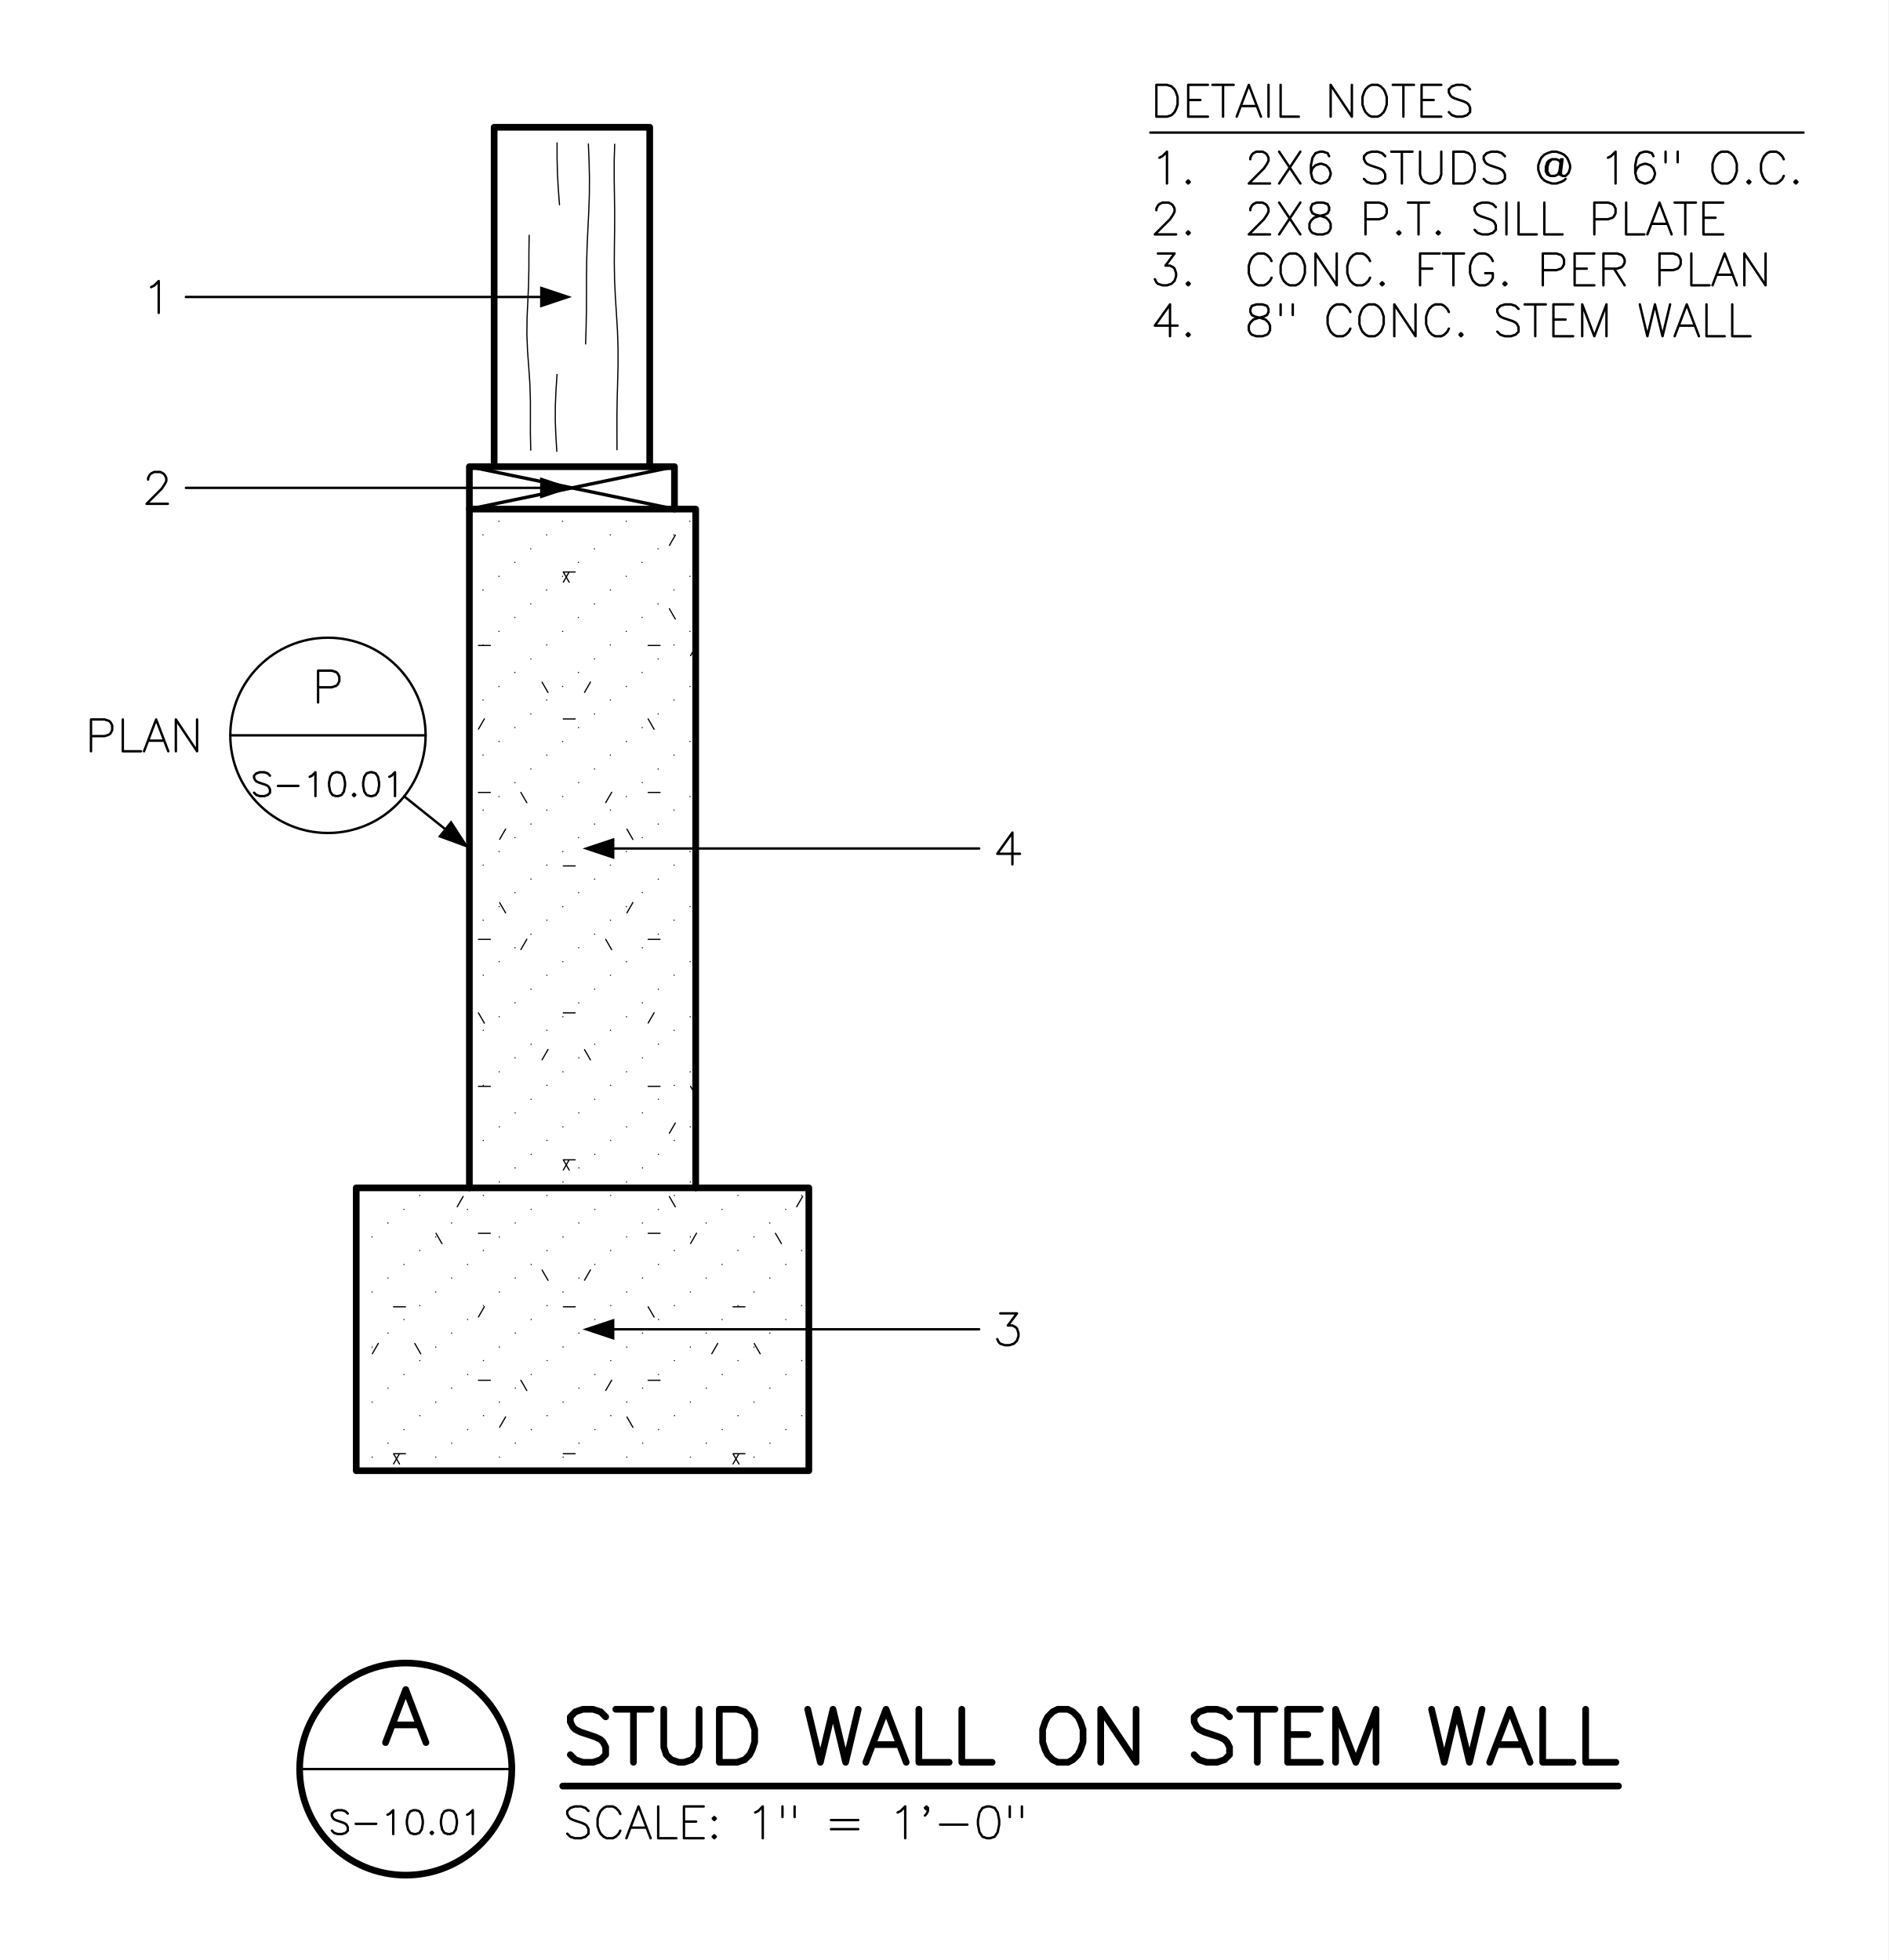
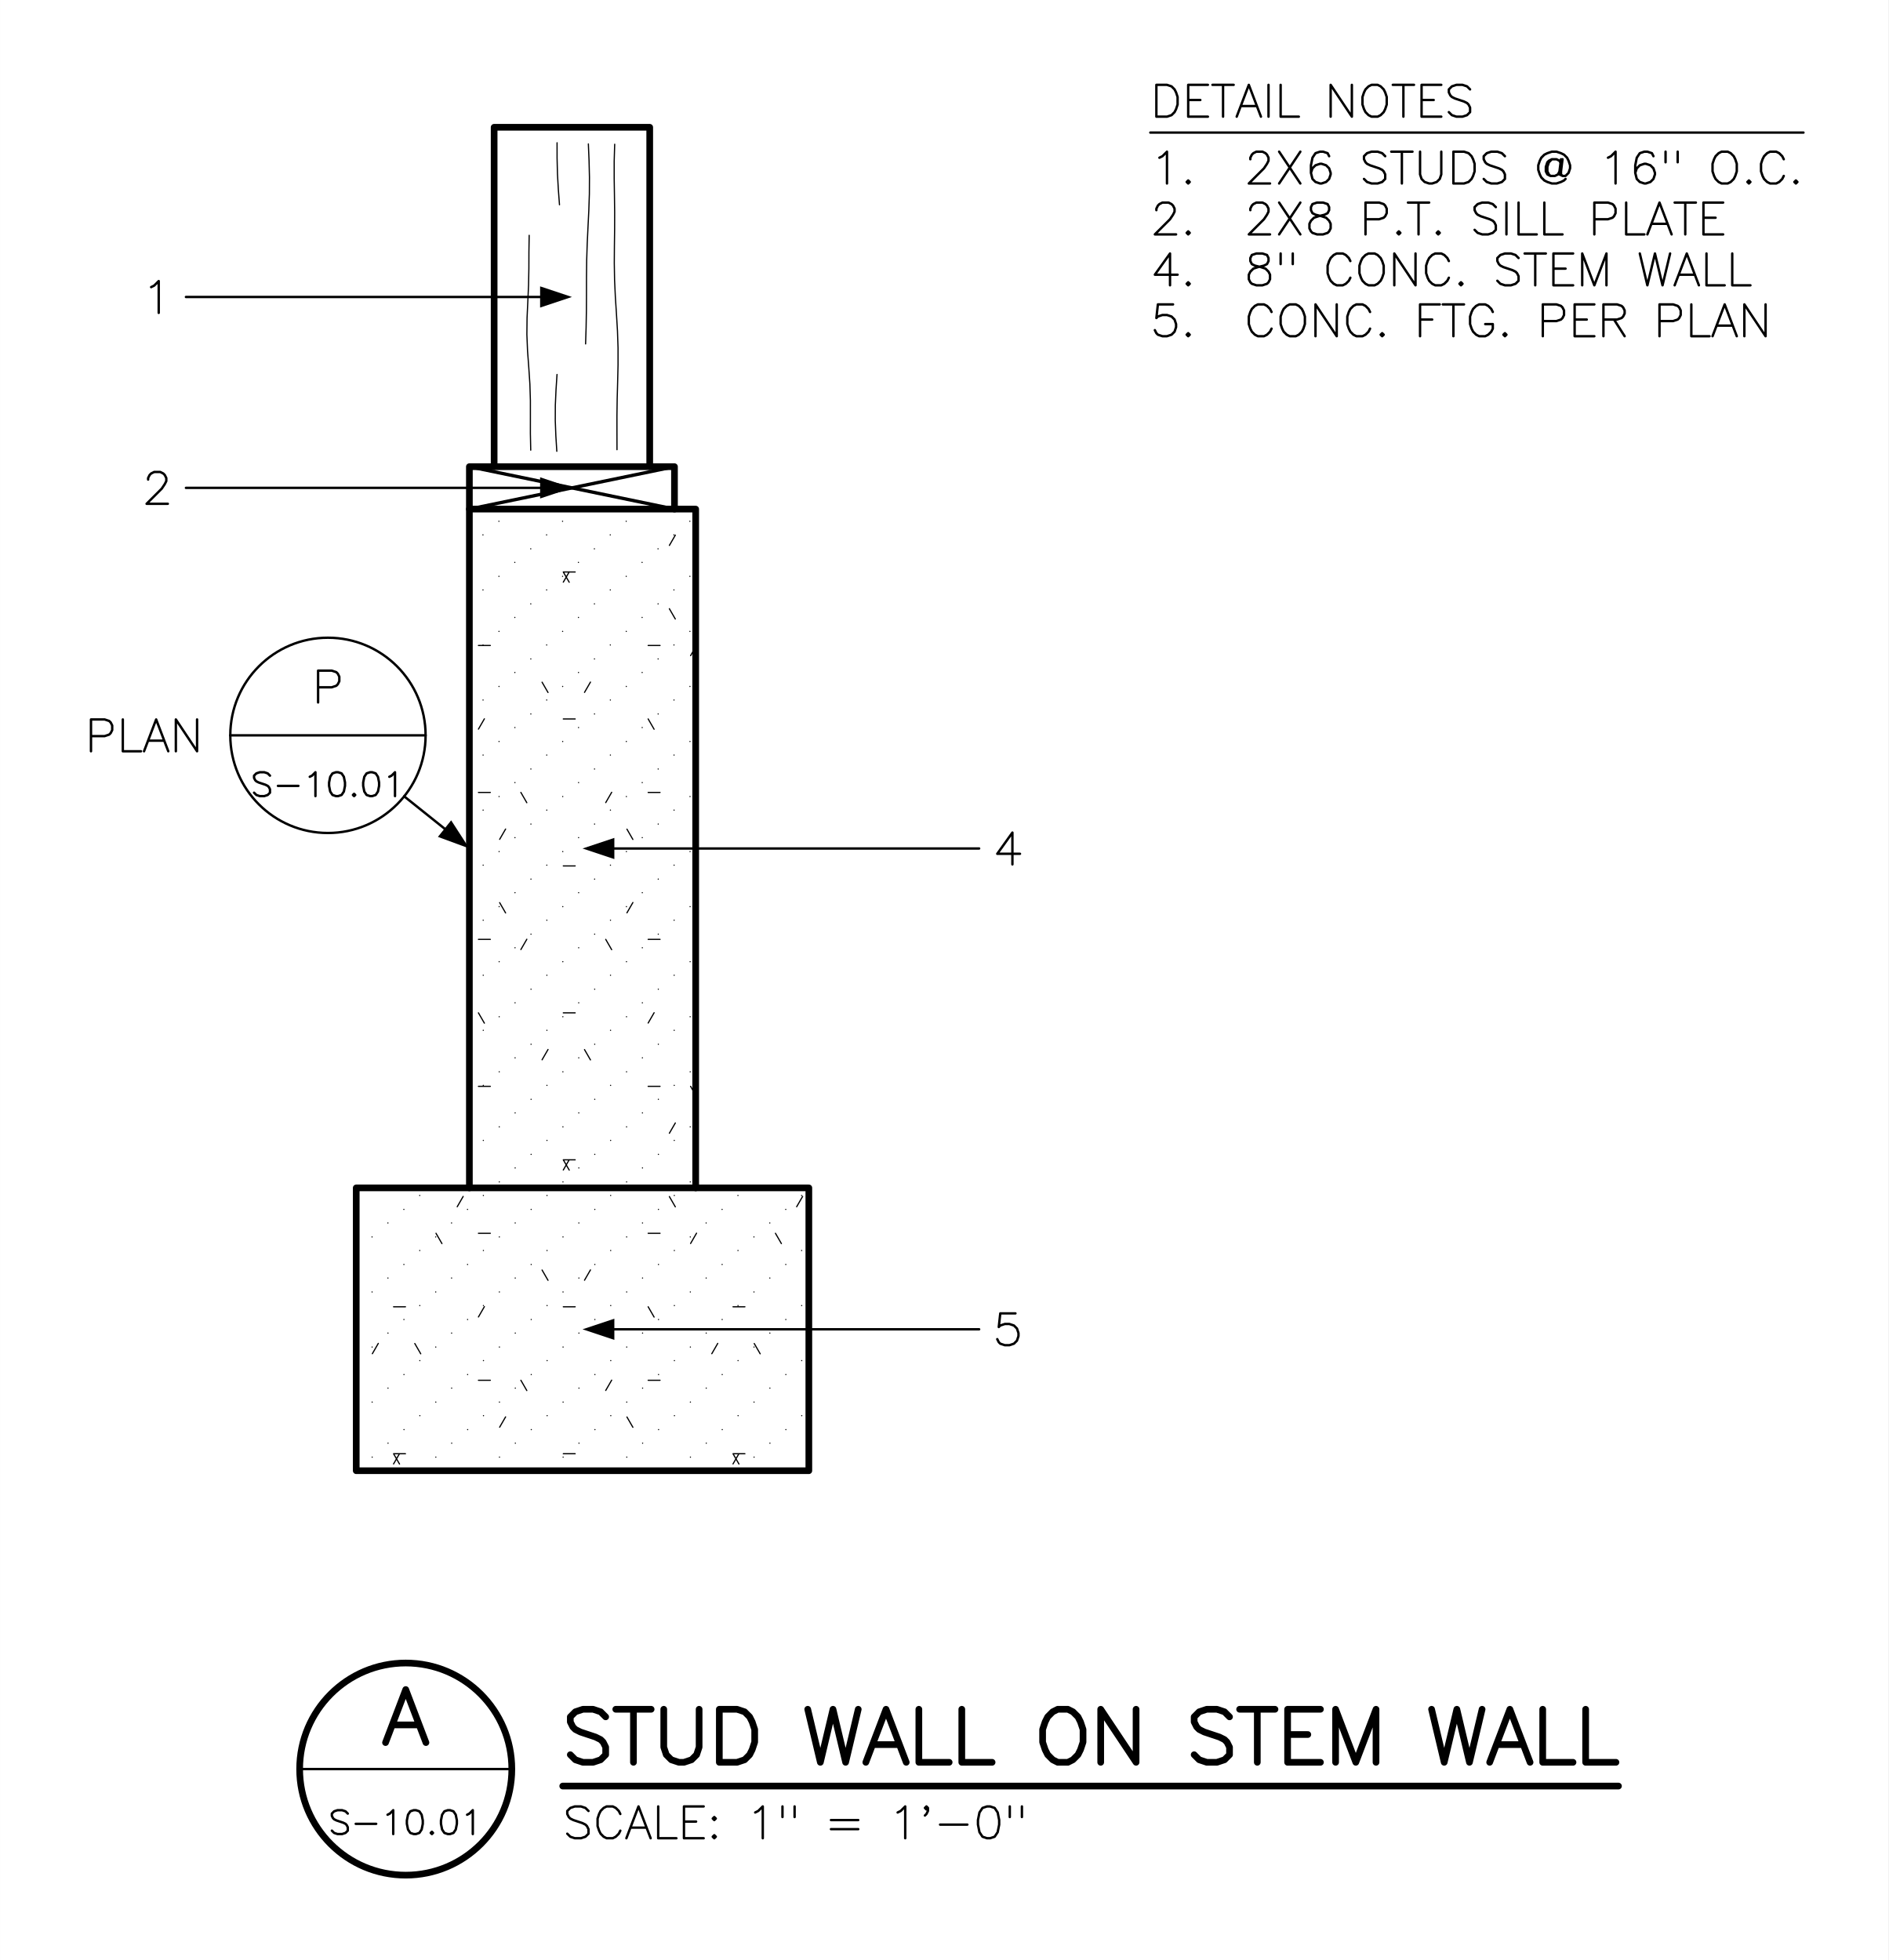
<svg xmlns="http://www.w3.org/2000/svg" width="5.563in" height="5.775in" viewBox="0 0 534.011 554.4">
  <rect width="100%" height="100%" fill="#fff" />
  <g id="S-DETL-PATT">
    <g data-src="ftg">
      <path d="M109.721 408.214h0M127.721 408.214h0M145.721 408.214h0M163.721 408.214h0M181.721 408.214h0M199.721 408.214h0M217.721 408.214h0M118.716 400.429h0M136.716 400.429h0M154.716 400.429h0M172.716 400.429h0M190.716 400.429h0M208.716 400.429h0M226.716 400.429h0M109.711 392.643h0M127.711 392.643h0M145.711 392.643h0M163.711 392.643h0M181.711 392.643h0M199.711 392.643h0M217.711 392.643h0M118.707 384.858h0M136.707 384.858h0M154.707 384.858h0M172.707 384.858h0M190.707 384.858h0M208.707 384.858h0M226.707 384.858h0M109.702 377.072h0M127.702 377.072h0M145.702 377.072h0M163.702 377.072h0M181.702 377.072h0M199.702 377.072h0M217.702 377.072h0M118.697 369.286h0M136.697 369.286h0M154.697 369.286h0M172.697 369.286h0M190.697 369.286h0M208.697 369.286h0M226.697 369.286h0M109.692 361.501h0M127.692 361.501h0M145.692 361.501h0M163.692 361.501h0M181.692 361.501h0M199.692 361.501h0M217.692 361.501h0M118.687 353.715h0M136.687 353.715h0M154.687 353.715h0M172.687 353.715h0M190.687 353.715h0M208.687 353.715h0M226.687 353.715h0M109.683 345.93h0M127.683 345.93h0M145.683 345.93h0M163.683 345.93h0M181.683 345.93h0M199.683 345.93h0M217.683 345.93h0M118.678 338.144h0M136.678 338.144h0M154.678 338.144h0M172.678 338.144h0M190.678 338.144h0M208.678 338.144h0M226.678 338.144h0M105.238 412.16h0M123.238 412.16h0M141.238 412.16h0M159.238 412.16h0M177.238 412.16h0M195.238 412.16h0M213.238 412.16h0M114.233 404.374h0M132.233 404.374h0M150.233 404.374h0M168.233 404.374h0M186.233 404.374h0M204.233 404.374h0M222.233 404.374h0M105.228 396.589h0M123.228 396.589h0M141.228 396.589h0M159.228 396.589h0M177.228 396.589h0M195.228 396.589h0M213.228 396.589h0M114.223 388.803h0M132.223 388.803h0M150.223 388.803h0M168.223 388.803h0M186.223 388.803h0M204.223 388.803h0M222.223 388.803h0M105.219 381.018h0M123.219 381.018h0M141.219 381.018h0M159.219 381.018h0M177.219 381.018h0M195.219 381.018h0M213.219 381.018h0M114.214 373.232h0M132.214 373.232h0M150.214 373.232h0M168.214 373.232h0M186.214 373.232h0M204.214 373.232h0M222.214 373.232h0M105.209 365.446h0M123.209 365.446h0M141.209 365.446h0M159.209 365.446h0M177.209 365.446h0M195.209 365.446h0M213.209 365.446h0M114.204 357.661h0M132.204 357.661h0M150.204 357.661h0M168.204 357.661h0M186.204 357.661h0M204.204 357.661h0M222.204 357.661h0M105.199 349.875h0M123.199 349.875h0M141.199 349.875h0M159.199 349.875h0M177.199 349.875h0M195.199 349.875h0M213.199 349.875h0M114.195 342.09h0M132.195 342.09h0M150.195 342.09h0M168.195 342.09h0M186.195 342.09h0M204.195 342.09h0M222.195 342.09h0M207.284 414.079L208.964 411.169M201.284 382.902L202.964 379.992M225.284 341.333L226.964 338.423M171.285 393.295L172.965 390.385M195.285 351.726L196.965 348.816M141.285 403.687L142.965 400.778M165.285 362.118L166.965 359.208M111.286 414.08L112.966 411.17M135.286 372.511L136.966 369.601M105.286 382.903L106.966 379.994M129.286 341.334L130.966 338.424M100.726 349.234L100.967 348.817M186.646 348.848L183.286 348.848M138.646 348.848L135.286 348.848M210.646 369.632L207.286 369.632M162.646 369.632L159.286 369.632M114.646 369.632L111.286 369.632M186.646 390.416L183.286 390.416M138.646 390.416L135.286 390.416M210.646 411.2L207.286 411.2M162.646 411.2L159.286 411.2M114.646 411.2L111.286 411.2M111.286 411.2L112.966 414.11M117.285 380.023L118.965 382.933M123.285 348.847L124.965 351.757M147.285 390.416L148.965 393.326M153.284 359.239L154.964 362.149M177.284 400.809L178.964 403.718M183.284 369.632L184.964 372.542M207.284 411.201L208.964 414.111M189.283 338.455L190.963 341.365M213.283 380.025L214.963 382.934M219.283 348.848L220.963 351.758" fill="none" stroke="#000" stroke-linecap="round" stroke-linejoin="round" stroke-width="0.34" />
    </g>
    <g data-src="stem">
      <path d="M145.673 330.358h0M163.673 330.358h0M181.673 330.358h0M136.668 322.573h0M154.668 322.573h0M172.668 322.573h0M190.668 322.573h0M145.663 314.787h0M163.663 314.787h0M181.663 314.787h0M136.659 307.002h0M154.659 307.002h0M172.659 307.002h0M190.659 307.002h0M145.654 299.216h0M163.654 299.216h0M181.654 299.216h0M136.649 291.43h0M154.649 291.43h0M172.649 291.43h0M190.649 291.43h0M145.644 283.645h0M163.644 283.645h0M181.644 283.645h0M136.639 275.859h0M154.639 275.859h0M172.639 275.859h0M190.639 275.859h0M145.635 268.074h0M163.635 268.074h0M181.635 268.074h0M136.63 260.288h0M154.63 260.288h0M172.63 260.288h0M190.63 260.288h0M145.625 252.502h0M163.625 252.502h0M181.625 252.502h0M136.62 244.717h0M154.62 244.717h0M172.62 244.717h0M190.62 244.717h0M145.615 236.931h0M163.615 236.931h0M181.615 236.931h0M136.611 229.146h0M154.611 229.146h0M172.611 229.146h0M190.611 229.146h0M145.606 221.36h0M163.606 221.36h0M181.606 221.36h0M136.601 213.574h0M154.601 213.574h0M172.601 213.574h0M190.601 213.574h0M145.596 205.789h0M163.596 205.789h0M181.596 205.789h0M136.591 198.003h0M154.591 198.003h0M172.591 198.003h0M190.591 198.003h0M145.587 190.218h0M163.587 190.218h0M181.587 190.218h0M136.582 182.432h0M154.582 182.432h0M172.582 182.432h0M190.582 182.432h0M145.577 174.646h0M163.577 174.646h0M181.577 174.646h0M136.572 166.861h0M154.572 166.861h0M172.572 166.861h0M190.572 166.861h0M145.567 159.075h0M163.567 159.075h0M181.567 159.075h0M136.563 151.29h0M154.563 151.29h0M172.563 151.29h0M190.563 151.29h0M141.19 334.304h0M159.19 334.304h0M177.19 334.304h0M195.19 334.304h0M150.185 326.518h0M168.185 326.518h0M186.185 326.518h0M141.18 318.733h0M159.18 318.733h0M177.18 318.733h0M195.18 318.733h0M150.175 310.947h0M168.175 310.947h0M186.175 310.947h0M141.171 303.162h0M159.171 303.162h0M177.171 303.162h0M195.171 303.162h0M150.166 295.376h0M168.166 295.376h0M186.166 295.376h0M141.161 287.59h0M159.161 287.59h0M177.161 287.59h0M195.161 287.59h0M150.156 279.805h0M168.156 279.805h0M186.156 279.805h0M141.151 272.019h0M159.151 272.019h0M177.151 272.019h0M195.151 272.019h0M150.147 264.234h0M168.147 264.234h0M186.147 264.234h0M141.142 256.448h0M159.142 256.448h0M177.142 256.448h0M195.142 256.448h0M150.137 248.662h0M168.137 248.662h0M186.137 248.662h0M141.132 240.877h0M159.132 240.877h0M177.132 240.877h0M195.132 240.877h0M150.127 233.091h0M168.127 233.091h0M186.127 233.091h0M141.123 225.306h0M159.123 225.306h0M177.123 225.306h0M195.123 225.306h0M150.118 217.52h0M168.118 217.52h0M186.118 217.52h0M141.113 209.734h0M159.113 209.734h0M177.113 209.734h0M195.113 209.734h0M150.108 201.949h0M168.108 201.949h0M186.108 201.949h0M141.103 194.163h0M159.103 194.163h0M177.103 194.163h0M195.103 194.163h0M150.099 186.378h0M168.099 186.378h0M186.099 186.378h0M141.094 178.592h0M159.094 178.592h0M177.094 178.592h0M195.094 178.592h0M150.089 170.806h0M168.089 170.806h0M186.089 170.806h0M141.084 163.021h0M159.084 163.021h0M177.084 163.021h0M195.084 163.021h0M150.079 155.235h0M168.079 155.235h0M186.079 155.235h0M141.075 147.45h0M159.075 147.45h0M177.075 147.45h0M195.075 147.45h0M189.285 320.549L190.965 317.639M159.286 330.942L160.966 328.032M183.286 289.372L184.966 286.462M153.286 299.765L154.966 296.855M177.286 258.196L178.966 255.286M147.287 268.588L148.967 265.678M171.287 227.019L172.967 224.109M195.287 185.45L196.726 182.958M141.287 237.412L142.967 234.502M165.287 195.843L166.967 192.933M189.287 154.273L190.967 151.363M135.288 206.235L136.968 203.325M159.288 164.666L160.968 161.756M162.646 161.792L159.286 161.792M186.646 182.576L183.286 182.576M138.646 182.576L135.286 182.576M162.646 203.36L159.286 203.36M186.646 224.144L183.286 224.144M138.646 224.144L135.286 224.144M162.646 244.928L159.286 244.928M186.646 265.712L183.286 265.712M138.646 265.712L135.286 265.712M162.646 286.496L159.286 286.496M186.646 307.28L183.286 307.28M138.646 307.28L135.286 307.28M162.646 328.064L159.286 328.064M135.284 286.494L136.964 289.403M159.284 328.063L160.964 330.973M141.283 255.317L142.963 258.227M165.283 296.886L166.963 299.796M147.283 224.14L148.963 227.05M171.283 265.71L172.963 268.619M195.283 307.279L196.726 309.778M153.282 192.964L154.962 195.874M177.282 234.533L178.962 237.443M159.281 161.787L160.961 164.697M183.281 203.356L184.961 206.266M189.281 172.18L190.961 175.09" fill="none" stroke="#000" stroke-linecap="round" stroke-linejoin="round" stroke-width="0.34" />
    </g>
    <g data-src="a_stud">
      <path d="M174.469 127.2L174.456 122.4M174.456 122.4L174.454 117.6M174.454 117.6L174.525 112.8M174.525 112.8L174.656 108M174.656 108L174.768 103.2M174.768 103.2L174.767 98.4M174.767 98.4L174.605 93.6M174.605 93.6L174.318 88.8M174.318 88.8L174.008 84M174.008 84L173.787 79.2M173.787 79.2L173.706 74.4M173.706 74.4L173.739 69.6M173.739 69.6L173.8 64.8M173.8 64.8L173.81 60M173.81 60L173.75 55.2M173.75 55.2L173.675 50.4M173.675 50.4L173.677 45.6M173.677 45.6L173.82 40.8M165.592 97.28L165.737 92.566M165.737 92.566L165.82 87.852M165.82 87.852L165.84 83.138M165.84 83.138L165.844 78.425M165.844 78.425L165.898 73.711M165.898 73.711L166.044 68.997M166.044 68.997L166.267 64.283M166.267 64.283L166.5 59.569M166.5 59.569L166.659 54.855M166.659 54.855L166.683 50.142M166.683 50.142L166.57 45.428M166.57 45.428L166.375 40.714M157.451 127.653L157.181 123.307M157.181 123.307L157.015 118.96M157.015 118.96L157.033 114.613M157.033 114.613L157.227 110.267M157.227 110.267L157.512 105.92M158.207 57.92L157.879 53.536M157.879 53.536L157.634 49.152M157.634 49.152L157.527 44.768M157.527 44.768L157.523 40.384M150.077 127.326L149.977 122.651M149.977 122.651L149.981 117.977M149.981 117.977L149.98 113.303M149.98 113.303L149.836 108.629M149.836 108.629L149.524 103.954M149.524 103.954L149.177 99.28M149.177 99.28L148.985 94.606M148.985 94.606L149.037 89.931M149.037 89.931L149.254 85.257M149.254 85.257L149.462 80.583M149.462 80.583L149.55 75.909M149.55 75.909L149.562 71.234M149.562 71.234L149.637 66.56" fill="none" stroke="#000" stroke-linecap="round" stroke-linejoin="round" stroke-width="0.34" />
    </g>
  </g>
  <g id="S-DETL-BYND">
    <g data-src="a_sill">
      <path d="M132.726 144L190.726 132" fill="none" stroke="#000" stroke-linecap="round" stroke-linejoin="round" stroke-width="0.945" />
      <path d="M190.726 144L132.726 132" fill="none" stroke="#000" stroke-linecap="round" stroke-linejoin="round" stroke-width="0.945" />
    </g>
  </g>
  <g id="S-DETL-CUT">
    <g data-src="ftg">
      <path d="M100.726 416L228.726 416L228.726 336L100.726 336L100.726 416Z" fill="none" stroke="#000" stroke-linecap="round" stroke-linejoin="round" stroke-width="1.89" />
    </g>
    <g data-src="stem">
      <path d="M196.726 336L196.726 144L132.726 144L132.726 336" fill="none" stroke="#000" stroke-linecap="round" stroke-linejoin="round" stroke-width="1.89" />
    </g>
    <g data-src="a_sill">
      <path d="M190.726 144L190.726 132L132.726 132L132.726 144" fill="none" stroke="#000" stroke-linecap="round" stroke-linejoin="round" stroke-width="1.89" />
    </g>
    <g data-src="a_stud">
      <path d="M183.726 132L183.726 36L139.726 36L139.726 132" fill="none" stroke="#000" stroke-linecap="round" stroke-linejoin="round" stroke-width="1.89" />
    </g>
  </g>
  <g id="S-ANNO-NOTE">
    <g data-src="n_stud">
      <path d="M42.726 81.214L43.583 80.786L44.869 79.5L44.869 88.5" fill="none" stroke="#000" stroke-linecap="round" stroke-linejoin="round" stroke-width="0.68" />
      <path d="M52.566 84L64.566 84L152.726 84" fill="none" stroke="#000" stroke-linecap="round" stroke-linejoin="round" stroke-width="0.68" />
      <path d="M161.726 84L152.726 81L152.726 87L161.726 84Z" fill="#000" fill-rule="evenodd" stroke="none" />
      <path d="M327.869 44.614L328.726 44.186L330.011 42.9L330.011 51.9M336.011 51.043L335.583 51.471L336.011 51.9L336.44 51.471L336.011 51.043" fill="none" stroke="#000" stroke-linecap="round" stroke-linejoin="round" stroke-width="0.68" />
      <path d="M353.583 45.043L353.583 44.614L354.011 43.757L354.44 43.329L355.297 42.9L357.011 42.9L357.869 43.329L358.297 43.757L358.726 44.614L358.726 45.471L358.297 46.329L357.44 47.614L353.154 51.9L359.154 51.9M361.726 42.9L367.726 51.9M367.726 42.9L361.726 51.9M375.869 44.186L375.44 43.329L374.154 42.9L373.297 42.9L372.011 43.329L371.154 44.614L370.726 46.757L370.726 48.9L371.154 50.614L372.011 51.471L373.297 51.9L373.726 51.9L375.011 51.471L375.869 50.614L376.297 49.329L376.297 48.9L375.869 47.614L375.011 46.757L373.726 46.329L373.297 46.329L372.011 46.757L371.154 47.614L370.726 48.9M391.726 44.186L390.869 43.329L389.583 42.9L387.869 42.9L386.583 43.329L385.726 44.186L385.726 45.043L386.154 45.9L386.583 46.329L387.44 46.757L390.011 47.614L390.869 48.043L391.297 48.471L391.726 49.329L391.726 50.614L390.869 51.471L389.583 51.9L387.869 51.9L386.583 51.471L385.726 50.614M396.44 42.9L396.44 51.9M393.44 42.9L399.44 42.9M401.583 42.9L401.583 49.329L402.011 50.614L402.869 51.471L404.154 51.9L405.011 51.9L406.297 51.471L407.154 50.614L407.583 49.329L407.583 42.9M411.011 42.9L411.011 51.9M411.011 42.9L414.011 42.9L415.297 43.329L416.154 44.186L416.583 45.043L417.011 46.329L417.011 48.471L416.583 49.757L416.154 50.614L415.297 51.471L414.011 51.9L411.011 51.9M425.583 44.186L424.726 43.329L423.44 42.9L421.726 42.9L420.44 43.329L419.583 44.186L419.583 45.043L420.011 45.9L420.44 46.329L421.297 46.757L423.869 47.614L424.726 48.043L425.154 48.471L425.583 49.329L425.583 50.614L424.726 51.471L423.44 51.9L421.726 51.9L420.44 51.471L419.583 50.614M441.44 46.329L441.011 45.471L440.154 45.043L438.869 45.043L438.011 45.471L437.583 45.9L437.154 47.186L437.154 48.471L437.583 49.329L438.44 49.757L439.726 49.757L440.583 49.329L441.011 48.471M438.869 45.043L438.011 45.9L437.583 47.186L437.583 48.471L438.011 49.329L438.44 49.757M441.44 45.043L441.011 48.471L441.011 49.329L441.869 49.757L442.726 49.757L443.583 48.9L444.011 47.614L444.011 46.757L443.583 45.471L443.154 44.614L442.297 43.757L441.44 43.329L440.154 42.9L438.869 42.9L437.583 43.329L436.726 43.757L435.869 44.614L435.44 45.471L435.011 46.757L435.011 48.043L435.44 49.329L435.869 50.186L436.726 51.043L437.583 51.471L438.869 51.9L440.154 51.9L441.44 51.471L442.297 51.043L442.726 50.614M441.869 45.043L441.44 48.471L441.44 49.329L441.869 49.757M454.726 44.614L455.583 44.186L456.869 42.9L456.869 51.9M467.583 44.186L467.154 43.329L465.869 42.9L465.011 42.9L463.726 43.329L462.869 44.614L462.44 46.757L462.44 48.9L462.869 50.614L463.726 51.471L465.011 51.9L465.44 51.9L466.726 51.471L467.583 50.614L468.011 49.329L468.011 48.9L467.583 47.614L466.726 46.757L465.44 46.329L465.011 46.329L463.726 46.757L462.869 47.614L462.44 48.9M471.011 42.9L471.011 45.9M474.44 42.9L474.44 45.9M486.869 42.9L486.011 43.329L485.154 44.186L484.726 45.043L484.297 46.329L484.297 48.471L484.726 49.757L485.154 50.614L486.011 51.471L486.869 51.9L488.583 51.9L489.44 51.471L490.297 50.614L490.726 49.757L491.154 48.471L491.154 46.329L490.726 45.043L490.297 44.186L489.44 43.329L488.583 42.9L486.869 42.9M494.583 51.043L494.154 51.471L494.583 51.9L495.011 51.471L494.583 51.043M504.44 45.043L504.011 44.186L503.154 43.329L502.297 42.9L500.583 42.9L499.726 43.329L498.869 44.186L498.44 45.043L498.011 46.329L498.011 48.471L498.44 49.757L498.869 50.614L499.726 51.471L500.583 51.9L502.297 51.9L503.154 51.471L504.011 50.614L504.44 49.757M507.869 51.043L507.44 51.471L507.869 51.9L508.297 51.471L507.869 51.043" fill="none" stroke="#000" stroke-linecap="round" stroke-linejoin="round" stroke-width="0.68" />
    </g>
    <g data-src="n_sill">
      <path d="M41.869 135.643L41.869 135.214L42.297 134.357L42.726 133.929L43.583 133.5L45.297 133.5L46.154 133.929L46.583 134.357L47.011 135.214L47.011 136.071L46.583 136.929L45.726 138.214L41.44 142.5L47.44 142.5" fill="none" stroke="#000" stroke-linecap="round" stroke-linejoin="round" stroke-width="0.68" />
      <path d="M52.566 138L64.566 138L152.726 138" fill="none" stroke="#000" stroke-linecap="round" stroke-linejoin="round" stroke-width="0.68" />
      <path d="M161.726 138L152.726 135L152.726 141L161.726 138Z" fill="#000" fill-rule="evenodd" stroke="none" />
      <path d="M327.011 59.443L327.011 59.014L327.44 58.157L327.869 57.729L328.726 57.3L330.44 57.3L331.297 57.729L331.726 58.157L332.154 59.014L332.154 59.871L331.726 60.729L330.869 62.014L326.583 66.3L332.583 66.3M336.011 65.443L335.583 65.871L336.011 66.3L336.44 65.871L336.011 65.443" fill="none" stroke="#000" stroke-linecap="round" stroke-linejoin="round" stroke-width="0.68" />
      <path d="M353.583 59.443L353.583 59.014L354.011 58.157L354.44 57.729L355.297 57.3L357.011 57.3L357.869 57.729L358.297 58.157L358.726 59.014L358.726 59.871L358.297 60.729L357.44 62.014L353.154 66.3L359.154 66.3M361.726 57.3L367.726 66.3M367.726 57.3L361.726 66.3M372.44 57.3L371.154 57.729L370.726 58.586L370.726 59.443L371.154 60.3L372.011 60.729L373.726 61.157L375.011 61.586L375.869 62.443L376.297 63.3L376.297 64.586L375.869 65.443L375.44 65.871L374.154 66.3L372.44 66.3L371.154 65.871L370.726 65.443L370.297 64.586L370.297 63.3L370.726 62.443L371.583 61.586L372.869 61.157L374.583 60.729L375.44 60.3L375.869 59.443L375.869 58.586L375.44 57.729L374.154 57.3L372.44 57.3M386.154 57.3L386.154 66.3M386.154 57.3L390.011 57.3L391.297 57.729L391.726 58.157L392.154 59.014L392.154 60.3L391.726 61.157L391.297 61.586L390.011 62.014L386.154 62.014M395.583 65.443L395.154 65.871L395.583 66.3L396.011 65.871L395.583 65.443M401.154 57.3L401.154 66.3M398.154 57.3L404.154 57.3M406.726 65.443L406.297 65.871L406.726 66.3L407.154 65.871L406.726 65.443M423.011 58.586L422.154 57.729L420.869 57.3L419.154 57.3L417.869 57.729L417.011 58.586L417.011 59.443L417.44 60.3L417.869 60.729L418.726 61.157L421.297 62.014L422.154 62.443L422.583 62.871L423.011 63.729L423.011 65.014L422.154 65.871L420.869 66.3L419.154 66.3L417.869 65.871L417.011 65.014M426.011 57.3L426.011 66.3M429.44 57.3L429.44 66.3M429.44 66.3L434.583 66.3M436.726 57.3L436.726 66.3M436.726 66.3L441.869 66.3M450.869 57.3L450.869 66.3M450.869 57.3L454.726 57.3L456.011 57.729L456.44 58.157L456.869 59.014L456.869 60.3L456.44 61.157L456.011 61.586L454.726 62.014L450.869 62.014M459.869 57.3L459.869 66.3M459.869 66.3L465.011 66.3M469.297 57.3L465.869 66.3M469.297 57.3L472.726 66.3M467.154 63.3L471.44 63.3M476.583 57.3L476.583 66.3M473.583 57.3L479.583 57.3M481.726 57.3L481.726 66.3M481.726 57.3L487.297 57.3M481.726 61.586L485.154 61.586M481.726 66.3L487.297 66.3" fill="none" stroke="#000" stroke-linecap="round" stroke-linejoin="round" stroke-width="0.68" />
    </g>
    <g data-src="n_stem">
      <path d="M286.297 235.5L282.011 241.5L288.44 241.5M286.297 235.5L286.297 244.5" fill="none" stroke="#000" stroke-linecap="round" stroke-linejoin="round" stroke-width="0.68" />
      <path d="M276.886 240L264.886 240L173.726 240" fill="none" stroke="#000" stroke-linecap="round" stroke-linejoin="round" stroke-width="0.68" />
      <path d="M164.726 240L173.726 243L173.726 237L164.726 240Z" fill="#000" fill-rule="evenodd" stroke="none" />
-       <path d="M330.869 86.1L326.583 92.1L333.011 92.1M330.869 86.1L330.869 95.1M336.011 94.243L335.583 94.671L336.011 95.1L336.44 94.671L336.011 94.243" fill="none" stroke="#000" stroke-linecap="round" stroke-linejoin="round" stroke-width="0.68" />
-       <path d="M355.297 86.1L354.011 86.529L353.583 87.386L353.583 88.243L354.011 89.1L354.869 89.529L356.583 89.957L357.869 90.386L358.726 91.243L359.154 92.1L359.154 93.386L358.726 94.243L358.297 94.671L357.011 95.1L355.297 95.1L354.011 94.671L353.583 94.243L353.154 93.386L353.154 92.1L353.583 91.243L354.44 90.386L355.726 89.957L357.44 89.529L358.297 89.1L358.726 88.243L358.726 87.386L358.297 86.529L357.011 86.1L355.297 86.1M362.154 86.1L362.154 89.1M365.583 86.1L365.583 89.1M381.869 88.243L381.44 87.386L380.583 86.529L379.726 86.1L378.011 86.1L377.154 86.529L376.297 87.386L375.869 88.243L375.44 89.529L375.44 91.671L375.869 92.957L376.297 93.814L377.154 94.671L378.011 95.1L379.726 95.1L380.583 94.671L381.44 93.814L381.869 92.957M387.011 86.1L386.154 86.529L385.297 87.386L384.869 88.243L384.44 89.529L384.44 91.671L384.869 92.957L385.297 93.814L386.154 94.671L387.011 95.1L388.726 95.1L389.583 94.671L390.44 93.814L390.869 92.957L391.297 91.671L391.297 89.529L390.869 88.243L390.44 87.386L389.583 86.529L388.726 86.1L387.011 86.1M394.297 86.1L394.297 95.1M394.297 86.1L400.297 95.1M400.297 86.1L400.297 95.1M409.726 88.243L409.297 87.386L408.44 86.529L407.583 86.1L405.869 86.1L405.011 86.529L404.154 87.386L403.726 88.243L403.297 89.529L403.297 91.671L403.726 92.957L404.154 93.814L405.011 94.671L405.869 95.1L407.583 95.1L408.44 94.671L409.297 93.814L409.726 92.957M413.154 94.243L412.726 94.671L413.154 95.1L413.583 94.671L413.154 94.243M429.44 87.386L428.583 86.529L427.297 86.1L425.583 86.1L424.297 86.529L423.44 87.386L423.44 88.243L423.869 89.1L424.297 89.529L425.154 89.957L427.726 90.814L428.583 91.243L429.011 91.671L429.44 92.529L429.44 93.814L428.583 94.671L427.297 95.1L425.583 95.1L424.297 94.671L423.44 93.814M434.154 86.1L434.154 95.1M431.154 86.1L437.154 86.1M439.297 86.1L439.297 95.1M439.297 86.1L444.869 86.1M439.297 90.386L442.726 90.386M439.297 95.1L444.869 95.1M447.44 86.1L447.44 95.1M447.44 86.1L450.869 95.1M454.297 86.1L450.869 95.1M454.297 86.1L454.297 95.1M463.726 86.1L465.869 95.1M468.011 86.1L465.869 95.1M468.011 86.1L470.154 95.1M472.297 86.1L470.154 95.1M477.011 86.1L473.583 95.1M477.011 86.1L480.44 95.1M474.869 92.1L479.154 92.1M482.583 86.1L482.583 95.1M482.583 95.1L487.726 95.1M489.869 86.1L489.869 95.1M489.869 95.1L495.011 95.1" fill="none" stroke="#000" stroke-linecap="round" stroke-linejoin="round" stroke-width="0.68" />
+       <path d="M330.869 71.7L326.583 77.7L333.011 77.7M330.869 71.7L330.869 80.7M336.011 79.843L335.583 80.271L336.011 80.7L336.44 80.271L336.011 79.843" fill="none" stroke="#000" stroke-linecap="round" stroke-linejoin="round" stroke-width="0.68" />
+       <path d="M355.297 71.7L354.011 72.129L353.583 72.986L353.583 73.843L354.011 74.7L354.869 75.129L356.583 75.557L357.869 75.986L358.726 76.843L359.154 77.7L359.154 78.986L358.726 79.843L358.297 80.271L357.011 80.7L355.297 80.7L354.011 80.271L353.583 79.843L353.154 78.986L353.154 77.7L353.583 76.843L354.44 75.986L355.726 75.557L357.44 75.129L358.297 74.7L358.726 73.843L358.726 72.986L358.297 72.129L357.011 71.7L355.297 71.7M362.154 71.7L362.154 74.7M365.583 71.7L365.583 74.7M381.869 73.843L381.44 72.986L380.583 72.129L379.726 71.7L378.011 71.7L377.154 72.129L376.297 72.986L375.869 73.843L375.44 75.129L375.44 77.271L375.869 78.557L376.297 79.414L377.154 80.271L378.011 80.7L379.726 80.7L380.583 80.271L381.44 79.414L381.869 78.557M387.011 71.7L386.154 72.129L385.297 72.986L384.869 73.843L384.44 75.129L384.44 77.271L384.869 78.557L385.297 79.414L386.154 80.271L387.011 80.7L388.726 80.7L389.583 80.271L390.44 79.414L390.869 78.557L391.297 77.271L391.297 75.129L390.869 73.843L390.44 72.986L389.583 72.129L388.726 71.7L387.011 71.7M394.297 71.7L394.297 80.7M394.297 71.7L400.297 80.7M400.297 71.7L400.297 80.7M409.726 73.843L409.297 72.986L408.44 72.129L407.583 71.7L405.869 71.7L405.011 72.129L404.154 72.986L403.726 73.843L403.297 75.129L403.297 77.271L403.726 78.557L404.154 79.414L405.011 80.271L405.869 80.7L407.583 80.7L408.44 80.271L409.297 79.414L409.726 78.557M413.154 79.843L412.726 80.271L413.154 80.7L413.583 80.271L413.154 79.843M429.44 72.986L428.583 72.129L427.297 71.7L425.583 71.7L424.297 72.129L423.44 72.986L423.44 73.843L423.869 74.7L424.297 75.129L425.154 75.557L427.726 76.414L428.583 76.843L429.011 77.271L429.44 78.129L429.44 79.414L428.583 80.271L427.297 80.7L425.583 80.7L424.297 80.271L423.44 79.414M434.154 71.7L434.154 80.7M431.154 71.7L437.154 71.7M439.297 71.7L439.297 80.7M439.297 71.7L444.869 71.7M439.297 75.986L442.726 75.986M439.297 80.7L444.869 80.7M447.44 71.7L447.44 80.7M447.44 71.7L450.869 80.7M454.297 71.7L450.869 80.7M454.297 71.7L454.297 80.7M463.726 71.7L465.869 80.7M468.011 71.7L465.869 80.7M468.011 71.7L470.154 80.7M472.297 71.7L470.154 80.7M477.011 71.7L473.583 80.7M477.011 71.7L480.44 80.7M474.869 77.7L479.154 77.7M482.583 71.7L482.583 80.7M482.583 80.7L487.726 80.7M489.869 71.7L489.869 80.7M489.869 80.7L495.011 80.7" fill="none" stroke="#000" stroke-linecap="round" stroke-linejoin="round" stroke-width="0.68" />
    </g>
    <g data-src="n_ftg">
-       <path d="M282.869 371.5L287.583 371.5L285.011 374.929L286.297 374.929L287.154 375.357L287.583 375.786L288.011 377.071L288.011 377.929L287.583 379.214L286.726 380.071L285.44 380.5L284.154 380.5L282.869 380.071L282.44 379.643L282.011 378.786" fill="none" stroke="#000" stroke-linecap="round" stroke-linejoin="round" stroke-width="0.68" />
+       <path d="M287.154 371.5L282.869 371.5L282.44 375.357L282.869 374.929L284.154 374.5L285.44 374.5L286.726 374.929L287.583 375.786L288.011 377.071L288.011 377.929L287.583 379.214L286.726 380.071L285.44 380.5L284.154 380.5L282.869 380.071L282.44 379.643L282.011 378.786" fill="none" stroke="#000" stroke-linecap="round" stroke-linejoin="round" stroke-width="0.68" />
      <path d="M276.886 376L264.886 376L173.726 376" fill="none" stroke="#000" stroke-linecap="round" stroke-linejoin="round" stroke-width="0.68" />
      <path d="M164.726 376L173.726 379L173.726 373L164.726 376Z" fill="#000" fill-rule="evenodd" stroke="none" />
-       <path d="M327.44 71.7L332.154 71.7L329.583 75.129L330.869 75.129L331.726 75.557L332.154 75.986L332.583 77.271L332.583 78.129L332.154 79.414L331.297 80.271L330.011 80.7L328.726 80.7L327.44 80.271L327.011 79.843L326.583 78.986M336.011 79.843L335.583 80.271L336.011 80.7L336.44 80.271L336.011 79.843" fill="none" stroke="#000" stroke-linecap="round" stroke-linejoin="round" stroke-width="0.68" />
-       <path d="M359.583 73.843L359.154 72.986L358.297 72.129L357.44 71.7L355.726 71.7L354.869 72.129L354.011 72.986L353.583 73.843L353.154 75.129L353.154 77.271L353.583 78.557L354.011 79.414L354.869 80.271L355.726 80.7L357.44 80.7L358.297 80.271L359.154 79.414L359.583 78.557M364.726 71.7L363.869 72.129L363.011 72.986L362.583 73.843L362.154 75.129L362.154 77.271L362.583 78.557L363.011 79.414L363.869 80.271L364.726 80.7L366.44 80.7L367.297 80.271L368.154 79.414L368.583 78.557L369.011 77.271L369.011 75.129L368.583 73.843L368.154 72.986L367.297 72.129L366.44 71.7L364.726 71.7M372.011 71.7L372.011 80.7M372.011 71.7L378.011 80.7M378.011 71.7L378.011 80.7M387.44 73.843L387.011 72.986L386.154 72.129L385.297 71.7L383.583 71.7L382.726 72.129L381.869 72.986L381.44 73.843L381.011 75.129L381.011 77.271L381.44 78.557L381.869 79.414L382.726 80.271L383.583 80.7L385.297 80.7L386.154 80.271L387.011 79.414L387.44 78.557M390.869 79.843L390.44 80.271L390.869 80.7L391.297 80.271L390.869 79.843M401.583 71.7L401.583 80.7M401.583 71.7L407.154 71.7M401.583 75.986L405.011 75.986M411.011 71.7L411.011 80.7M408.011 71.7L414.011 71.7M422.154 73.843L421.726 72.986L420.869 72.129L420.011 71.7L418.297 71.7L417.44 72.129L416.583 72.986L416.154 73.843L415.726 75.129L415.726 77.271L416.154 78.557L416.583 79.414L417.44 80.271L418.297 80.7L420.011 80.7L420.869 80.271L421.726 79.414L422.154 78.557L422.154 77.271M420.011 77.271L422.154 77.271M425.583 79.843L425.154 80.271L425.583 80.7L426.011 80.271L425.583 79.843M436.297 71.7L436.297 80.7M436.297 71.7L440.154 71.7L441.44 72.129L441.869 72.557L442.297 73.414L442.297 74.7L441.869 75.557L441.44 75.986L440.154 76.414L436.297 76.414M445.297 71.7L445.297 80.7M445.297 71.7L450.869 71.7M445.297 75.986L448.726 75.986M445.297 80.7L450.869 80.7M453.44 71.7L453.44 80.7M453.44 71.7L457.297 71.7L458.583 72.129L459.011 72.557L459.44 73.414L459.44 74.271L459.011 75.129L458.583 75.557L457.297 75.986L453.44 75.986M456.44 75.986L459.44 80.7M469.297 71.7L469.297 80.7M469.297 71.7L473.154 71.7L474.44 72.129L474.869 72.557L475.297 73.414L475.297 74.7L474.869 75.557L474.44 75.986L473.154 76.414L469.297 76.414M478.297 71.7L478.297 80.7M478.297 80.7L483.44 80.7M487.726 71.7L484.297 80.7M487.726 71.7L491.154 80.7M485.583 77.7L489.869 77.7M493.297 71.7L493.297 80.7M493.297 71.7L499.297 80.7M499.297 71.7L499.297 80.7" fill="none" stroke="#000" stroke-linecap="round" stroke-linejoin="round" stroke-width="0.68" />
+       <path d="M331.726 86.1L327.44 86.1L327.011 89.957L327.44 89.529L328.726 89.1L330.011 89.1L331.297 89.529L332.154 90.386L332.583 91.671L332.583 92.529L332.154 93.814L331.297 94.671L330.011 95.1L328.726 95.1L327.44 94.671L327.011 94.243L326.583 93.386M336.011 94.243L335.583 94.671L336.011 95.1L336.44 94.671L336.011 94.243" fill="none" stroke="#000" stroke-linecap="round" stroke-linejoin="round" stroke-width="0.68" />
+       <path d="M359.583 88.243L359.154 87.386L358.297 86.529L357.44 86.1L355.726 86.1L354.869 86.529L354.011 87.386L353.583 88.243L353.154 89.529L353.154 91.671L353.583 92.957L354.011 93.814L354.869 94.671L355.726 95.1L357.44 95.1L358.297 94.671L359.154 93.814L359.583 92.957M364.726 86.1L363.869 86.529L363.011 87.386L362.583 88.243L362.154 89.529L362.154 91.671L362.583 92.957L363.011 93.814L363.869 94.671L364.726 95.1L366.44 95.1L367.297 94.671L368.154 93.814L368.583 92.957L369.011 91.671L369.011 89.529L368.583 88.243L368.154 87.386L367.297 86.529L366.44 86.1L364.726 86.1M372.011 86.1L372.011 95.1M372.011 86.1L378.011 95.1M378.011 86.1L378.011 95.1M387.44 88.243L387.011 87.386L386.154 86.529L385.297 86.1L383.583 86.1L382.726 86.529L381.869 87.386L381.44 88.243L381.011 89.529L381.011 91.671L381.44 92.957L381.869 93.814L382.726 94.671L383.583 95.1L385.297 95.1L386.154 94.671L387.011 93.814L387.44 92.957M390.869 94.243L390.44 94.671L390.869 95.1L391.297 94.671L390.869 94.243M401.583 86.1L401.583 95.1M401.583 86.1L407.154 86.1M401.583 90.386L405.011 90.386M411.011 86.1L411.011 95.1M408.011 86.1L414.011 86.1M422.154 88.243L421.726 87.386L420.869 86.529L420.011 86.1L418.297 86.1L417.44 86.529L416.583 87.386L416.154 88.243L415.726 89.529L415.726 91.671L416.154 92.957L416.583 93.814L417.44 94.671L418.297 95.1L420.011 95.1L420.869 94.671L421.726 93.814L422.154 92.957L422.154 91.671M420.011 91.671L422.154 91.671M425.583 94.243L425.154 94.671L425.583 95.1L426.011 94.671L425.583 94.243M436.297 86.1L436.297 95.1M436.297 86.1L440.154 86.1L441.44 86.529L441.869 86.957L442.297 87.814L442.297 89.1L441.869 89.957L441.44 90.386L440.154 90.814L436.297 90.814M445.297 86.1L445.297 95.1M445.297 86.1L450.869 86.1M445.297 90.386L448.726 90.386M445.297 95.1L450.869 95.1M453.44 86.1L453.44 95.1M453.44 86.1L457.297 86.1L458.583 86.529L459.011 86.957L459.44 87.814L459.44 88.671L459.011 89.529L458.583 89.957L457.297 90.386L453.44 90.386M456.44 90.386L459.44 95.1M469.297 86.1L469.297 95.1M469.297 86.1L473.154 86.1L474.44 86.529L474.869 86.957L475.297 87.814L475.297 89.1L474.869 89.957L474.44 90.386L473.154 90.814L469.297 90.814M478.297 86.1L478.297 95.1M478.297 95.1L483.44 95.1M487.726 86.1L484.297 95.1M487.726 86.1L491.154 95.1M485.583 92.1L489.869 92.1M493.297 86.1L493.297 95.1M493.297 86.1L499.297 95.1M499.297 86.1L499.297 95.1" fill="none" stroke="#000" stroke-linecap="round" stroke-linejoin="round" stroke-width="0.68" />
    </g>
    <g data-src="r_plan">
      <path d="M65.109 208A27.617 27.617 0 0 1 120.343 208A27.617 27.617 0 0 1 65.109 208Z" fill="none" stroke="#000" stroke-linecap="round" stroke-linejoin="round" stroke-width="0.68" />
      <path d="M65.109 208L120.343 208" fill="none" stroke="#000" stroke-linecap="round" stroke-linejoin="round" stroke-width="0.68" />
      <path d="M89.94 189.691L89.94 198.691M89.94 189.691L93.797 189.691L95.083 190.12L95.511 190.549L95.94 191.406L95.94 192.691L95.511 193.549L95.083 193.977L93.797 194.406L89.94 194.406" fill="none" stroke="#000" stroke-linecap="round" stroke-linejoin="round" stroke-width="0.68" />
      <path d="M76.333 219.398L75.69 218.755L74.726 218.434L73.44 218.434L72.476 218.755L71.833 219.398L71.833 220.041L72.154 220.684L72.476 221.005L73.119 221.326L75.047 221.969L75.69 222.291L76.011 222.612L76.333 223.255L76.333 224.219L75.69 224.862L74.726 225.184L73.44 225.184L72.476 224.862L71.833 224.219M78.583 222.291L84.369 222.291M87.583 219.719L88.226 219.398L89.19 218.434L89.19 225.184M94.976 218.434L94.011 218.755L93.369 219.719L93.047 221.326L93.047 222.291L93.369 223.898L94.011 224.862L94.976 225.184L95.619 225.184L96.583 224.862L97.226 223.898L97.547 222.291L97.547 221.326L97.226 219.719L96.583 218.755L95.619 218.434L94.976 218.434M100.119 224.541L99.797 224.862L100.119 225.184L100.44 224.862L100.119 224.541M104.619 218.434L103.654 218.755L103.011 219.719L102.69 221.326L102.69 222.291L103.011 223.898L103.654 224.862L104.619 225.184L105.261 225.184L106.226 224.862L106.869 223.898L107.19 222.291L107.19 221.326L106.869 219.719L106.226 218.755L105.261 218.434L104.619 218.434M110.083 219.719L110.726 219.398L111.69 218.434L111.69 225.184" fill="none" stroke="#000" stroke-linecap="round" stroke-linejoin="round" stroke-width="0.68" />
      <path d="M25.714 203.5L25.714 212.5M25.714 203.5L29.571 203.5L30.857 203.929L31.286 204.357L31.714 205.214L31.714 206.5L31.286 207.357L30.857 207.786L29.571 208.214L25.714 208.214M34.714 203.5L34.714 212.5M34.714 212.5L39.857 212.5M44.143 203.5L40.714 212.5M44.143 203.5L47.571 212.5M42 209.5L46.286 209.5M49.714 203.5L49.714 212.5M49.714 203.5L55.714 212.5M55.714 203.5L55.714 212.5" fill="none" stroke="#000" stroke-linecap="round" stroke-linejoin="round" stroke-width="0.68" />
      <path d="M114.291 225.252L125.698 234.378" fill="none" stroke="#000" stroke-linecap="round" stroke-linejoin="round" stroke-width="0.68" />
      <path d="M132.726 240L127.572 232.035L123.824 236.72L132.726 240Z" fill="#000" fill-rule="evenodd" stroke="none" />
    </g>
    <g data-src="notes_list">
      <path d="M327.011 24L327.011 33M327.011 24L330.011 24L331.297 24.429L332.154 25.286L332.583 26.143L333.011 27.429L333.011 29.571L332.583 30.857L332.154 31.714L331.297 32.571L330.011 33L327.011 33M336.011 24L336.011 33M336.011 24L341.583 24M336.011 28.286L339.44 28.286M336.011 33L341.583 33M345.869 24L345.869 33M342.869 24L348.869 24M353.154 24L349.726 33M353.154 24L356.583 33M351.011 30L355.297 30M358.726 24L358.726 33M362.154 24L362.154 33M362.154 33L367.297 33M376.297 24L376.297 33M376.297 24L382.297 33M382.297 24L382.297 33M387.869 24L387.011 24.429L386.154 25.286L385.726 26.143L385.297 27.429L385.297 29.571L385.726 30.857L386.154 31.714L387.011 32.571L387.869 33L389.583 33L390.44 32.571L391.297 31.714L391.726 30.857L392.154 29.571L392.154 27.429L391.726 26.143L391.297 25.286L390.44 24.429L389.583 24L387.869 24M396.869 24L396.869 33M393.869 24L399.869 24M402.011 24L402.011 33M402.011 24L407.583 24M402.011 28.286L405.44 28.286M402.011 33L407.583 33M415.726 25.286L414.869 24.429L413.583 24L411.869 24L410.583 24.429L409.726 25.286L409.726 26.143L410.154 27L410.583 27.429L411.44 27.857L414.011 28.714L414.869 29.143L415.297 29.571L415.726 30.429L415.726 31.714L414.869 32.571L413.583 33L411.869 33L410.583 32.571L409.726 31.714" fill="none" stroke="#000" stroke-linecap="round" stroke-linejoin="round" stroke-width="0.68" />
      <path d="M325.297 37.5L510.011 37.5" fill="none" stroke="#000" stroke-linecap="round" stroke-linejoin="round" stroke-width="0.68" />
    </g>
    <g data-src="title:A">
      <path d="M84.726 500.4L144.726 500.4" fill="none" stroke="#000" stroke-linecap="round" stroke-linejoin="round" stroke-width="0.68" />
    </g>
  </g>
  <g id="S-ANNO-TTLB">
    <g data-src="title:A">
      <path d="M84.726 500.4A30 30 0 0 1 144.726 500.4A30 30 0 0 1 84.726 500.4Z" fill="none" stroke="#000" stroke-linecap="round" stroke-linejoin="round" stroke-width="1.89" />
      <path d="M114.726 477.9L109.011 492.9M114.726 477.9L120.44 492.9M111.154 487.9L118.297 487.9" fill="none" stroke="#000" stroke-linecap="round" stroke-linejoin="round" stroke-width="1.89" />
      <path d="M98.333 512.989L97.69 512.346L96.726 512.025L95.44 512.025L94.476 512.346L93.833 512.989L93.833 513.632L94.154 514.275L94.476 514.596L95.119 514.918L97.047 515.561L97.69 515.882L98.011 516.204L98.333 516.846L98.333 517.811L97.69 518.454L96.726 518.775L95.44 518.775L94.476 518.454L93.833 517.811M100.583 515.882L106.369 515.882M109.583 513.311L110.226 512.989L111.19 512.025L111.19 518.775M116.976 512.025L116.011 512.346L115.369 513.311L115.047 514.918L115.047 515.882L115.369 517.489L116.011 518.454L116.976 518.775L117.619 518.775L118.583 518.454L119.226 517.489L119.547 515.882L119.547 514.918L119.226 513.311L118.583 512.346L117.619 512.025L116.976 512.025M122.119 518.132L121.797 518.454L122.119 518.775L122.44 518.454L122.119 518.132M126.619 512.025L125.654 512.346L125.011 513.311L124.69 514.918L124.69 515.882L125.011 517.489L125.654 518.454L126.619 518.775L127.261 518.775L128.226 518.454L128.869 517.489L129.19 515.882L129.19 514.918L128.869 513.311L128.226 512.346L127.261 512.025L126.619 512.025M132.083 513.311L132.726 512.989L133.69 512.025L133.69 518.775" fill="none" stroke="#000" stroke-linecap="round" stroke-linejoin="round" stroke-width="0.68" />
      <path d="M171.269 485.623L169.84 484.194L167.697 483.48L164.84 483.48L162.697 484.194L161.269 485.623L161.269 487.051L161.983 488.48L162.697 489.194L164.126 489.909L168.411 491.337L169.84 492.051L170.554 492.766L171.269 494.194L171.269 496.337L169.84 497.766L167.697 498.48L164.84 498.48L162.697 497.766L161.269 496.337M179.126 483.48L179.126 498.48M174.126 483.48L184.126 483.48M187.697 483.48L187.697 494.194L188.411 496.337L189.84 497.766L191.983 498.48L193.411 498.48L195.554 497.766L196.983 496.337L197.697 494.194L197.697 483.48M203.411 483.48L203.411 498.48M203.411 483.48L208.411 483.48L210.554 484.194L211.983 485.623L212.697 487.051L213.411 489.194L213.411 492.766L212.697 494.909L211.983 496.337L210.554 497.766L208.411 498.48L203.411 498.48M228.411 483.48L231.983 498.48M235.554 483.48L231.983 498.48M235.554 483.48L239.126 498.48M242.697 483.48L239.126 498.48M250.554 483.48L244.84 498.48M250.554 483.48L256.269 498.48M246.983 493.48L254.126 493.48M259.84 483.48L259.84 498.48M259.84 498.48L268.411 498.48M271.983 483.48L271.983 498.48M271.983 498.48L280.554 498.48M299.126 483.48L297.697 484.194L296.269 485.623L295.554 487.051L294.84 489.194L294.84 492.766L295.554 494.909L296.269 496.337L297.697 497.766L299.126 498.48L301.983 498.48L303.411 497.766L304.84 496.337L305.554 494.909L306.269 492.766L306.269 489.194L305.554 487.051L304.84 485.623L303.411 484.194L301.983 483.48L299.126 483.48M311.269 483.48L311.269 498.48M311.269 483.48L321.269 498.48M321.269 483.48L321.269 498.48M347.697 485.623L346.269 484.194L344.126 483.48L341.269 483.48L339.126 484.194L337.697 485.623L337.697 487.051L338.411 488.48L339.126 489.194L340.554 489.909L344.84 491.337L346.269 492.051L346.983 492.766L347.697 494.194L347.697 496.337L346.269 497.766L344.126 498.48L341.269 498.48L339.126 497.766L337.697 496.337M355.554 483.48L355.554 498.48M350.554 483.48L360.554 483.48M364.126 483.48L364.126 498.48M364.126 483.48L373.411 483.48M364.126 490.623L369.84 490.623M364.126 498.48L373.411 498.48M377.697 483.48L377.697 498.48M377.697 483.48L383.411 498.48M389.126 483.48L383.411 498.48M389.126 483.48L389.126 498.48M404.84 483.48L408.411 498.48M411.983 483.48L408.411 498.48M411.983 483.48L415.554 498.48M419.126 483.48L415.554 498.48M426.983 483.48L421.269 498.48M426.983 483.48L432.697 498.48M423.411 493.48L430.554 493.48M436.269 483.48L436.269 498.48M436.269 498.48L444.84 498.48M448.411 483.48L448.411 498.48M448.411 498.48L456.983 498.48" fill="none" stroke="#000" stroke-linecap="round" stroke-linejoin="round" stroke-width="1.89" />
      <path d="M159.126 505.2L457.697 505.2" fill="none" stroke="#000" stroke-linecap="round" stroke-linejoin="round" stroke-width="1.89" />
      <path d="M166.411 512.246L165.554 511.389L164.269 510.96L162.554 510.96L161.269 511.389L160.411 512.246L160.411 513.103L160.84 513.96L161.269 514.389L162.126 514.817L164.697 515.674L165.554 516.103L165.983 516.531L166.411 517.389L166.411 518.674L165.554 519.531L164.269 519.96L162.554 519.96L161.269 519.531L160.411 518.674M175.411 513.103L174.983 512.246L174.126 511.389L173.269 510.96L171.554 510.96L170.697 511.389L169.84 512.246L169.411 513.103L168.983 514.389L168.983 516.531L169.411 517.817L169.84 518.674L170.697 519.531L171.554 519.96L173.269 519.96L174.126 519.531L174.983 518.674L175.411 517.817M180.554 510.96L177.126 519.96M180.554 510.96L183.983 519.96M178.411 516.96L182.697 516.96M186.126 510.96L186.126 519.96M186.126 519.96L191.269 519.96M193.411 510.96L193.411 519.96M193.411 510.96L198.983 510.96M193.411 515.246L196.84 515.246M193.411 519.96L198.983 519.96M201.983 513.96L201.554 514.389L201.983 514.817L202.411 514.389L201.983 513.96M201.983 519.103L201.554 519.531L201.983 519.96L202.411 519.531L201.983 519.103M213.554 512.674L214.411 512.246L215.697 510.96L215.697 519.96M221.269 510.96L221.269 513.96M224.697 510.96L224.697 513.96M234.983 514.817L242.697 514.817M234.983 517.389L242.697 517.389M253.84 512.674L254.697 512.246L255.983 510.96L255.983 519.96M261.983 511.817L261.554 511.389L261.983 510.96L262.411 511.389L262.411 512.246L261.983 513.103L261.554 513.531M265.84 516.103L273.554 516.103M279.126 510.96L277.84 511.389L276.983 512.674L276.554 514.817L276.554 516.103L276.983 518.246L277.84 519.531L279.126 519.96L279.983 519.96L281.269 519.531L282.126 518.246L282.554 516.103L282.554 514.817L282.126 512.674L281.269 511.389L279.983 510.96L279.126 510.96M285.554 510.96L285.554 513.96M288.983 510.96L288.983 513.96" fill="none" stroke="#000" stroke-linecap="round" stroke-linejoin="round" stroke-width="0.68" />
    </g>
  </g>
</svg>
